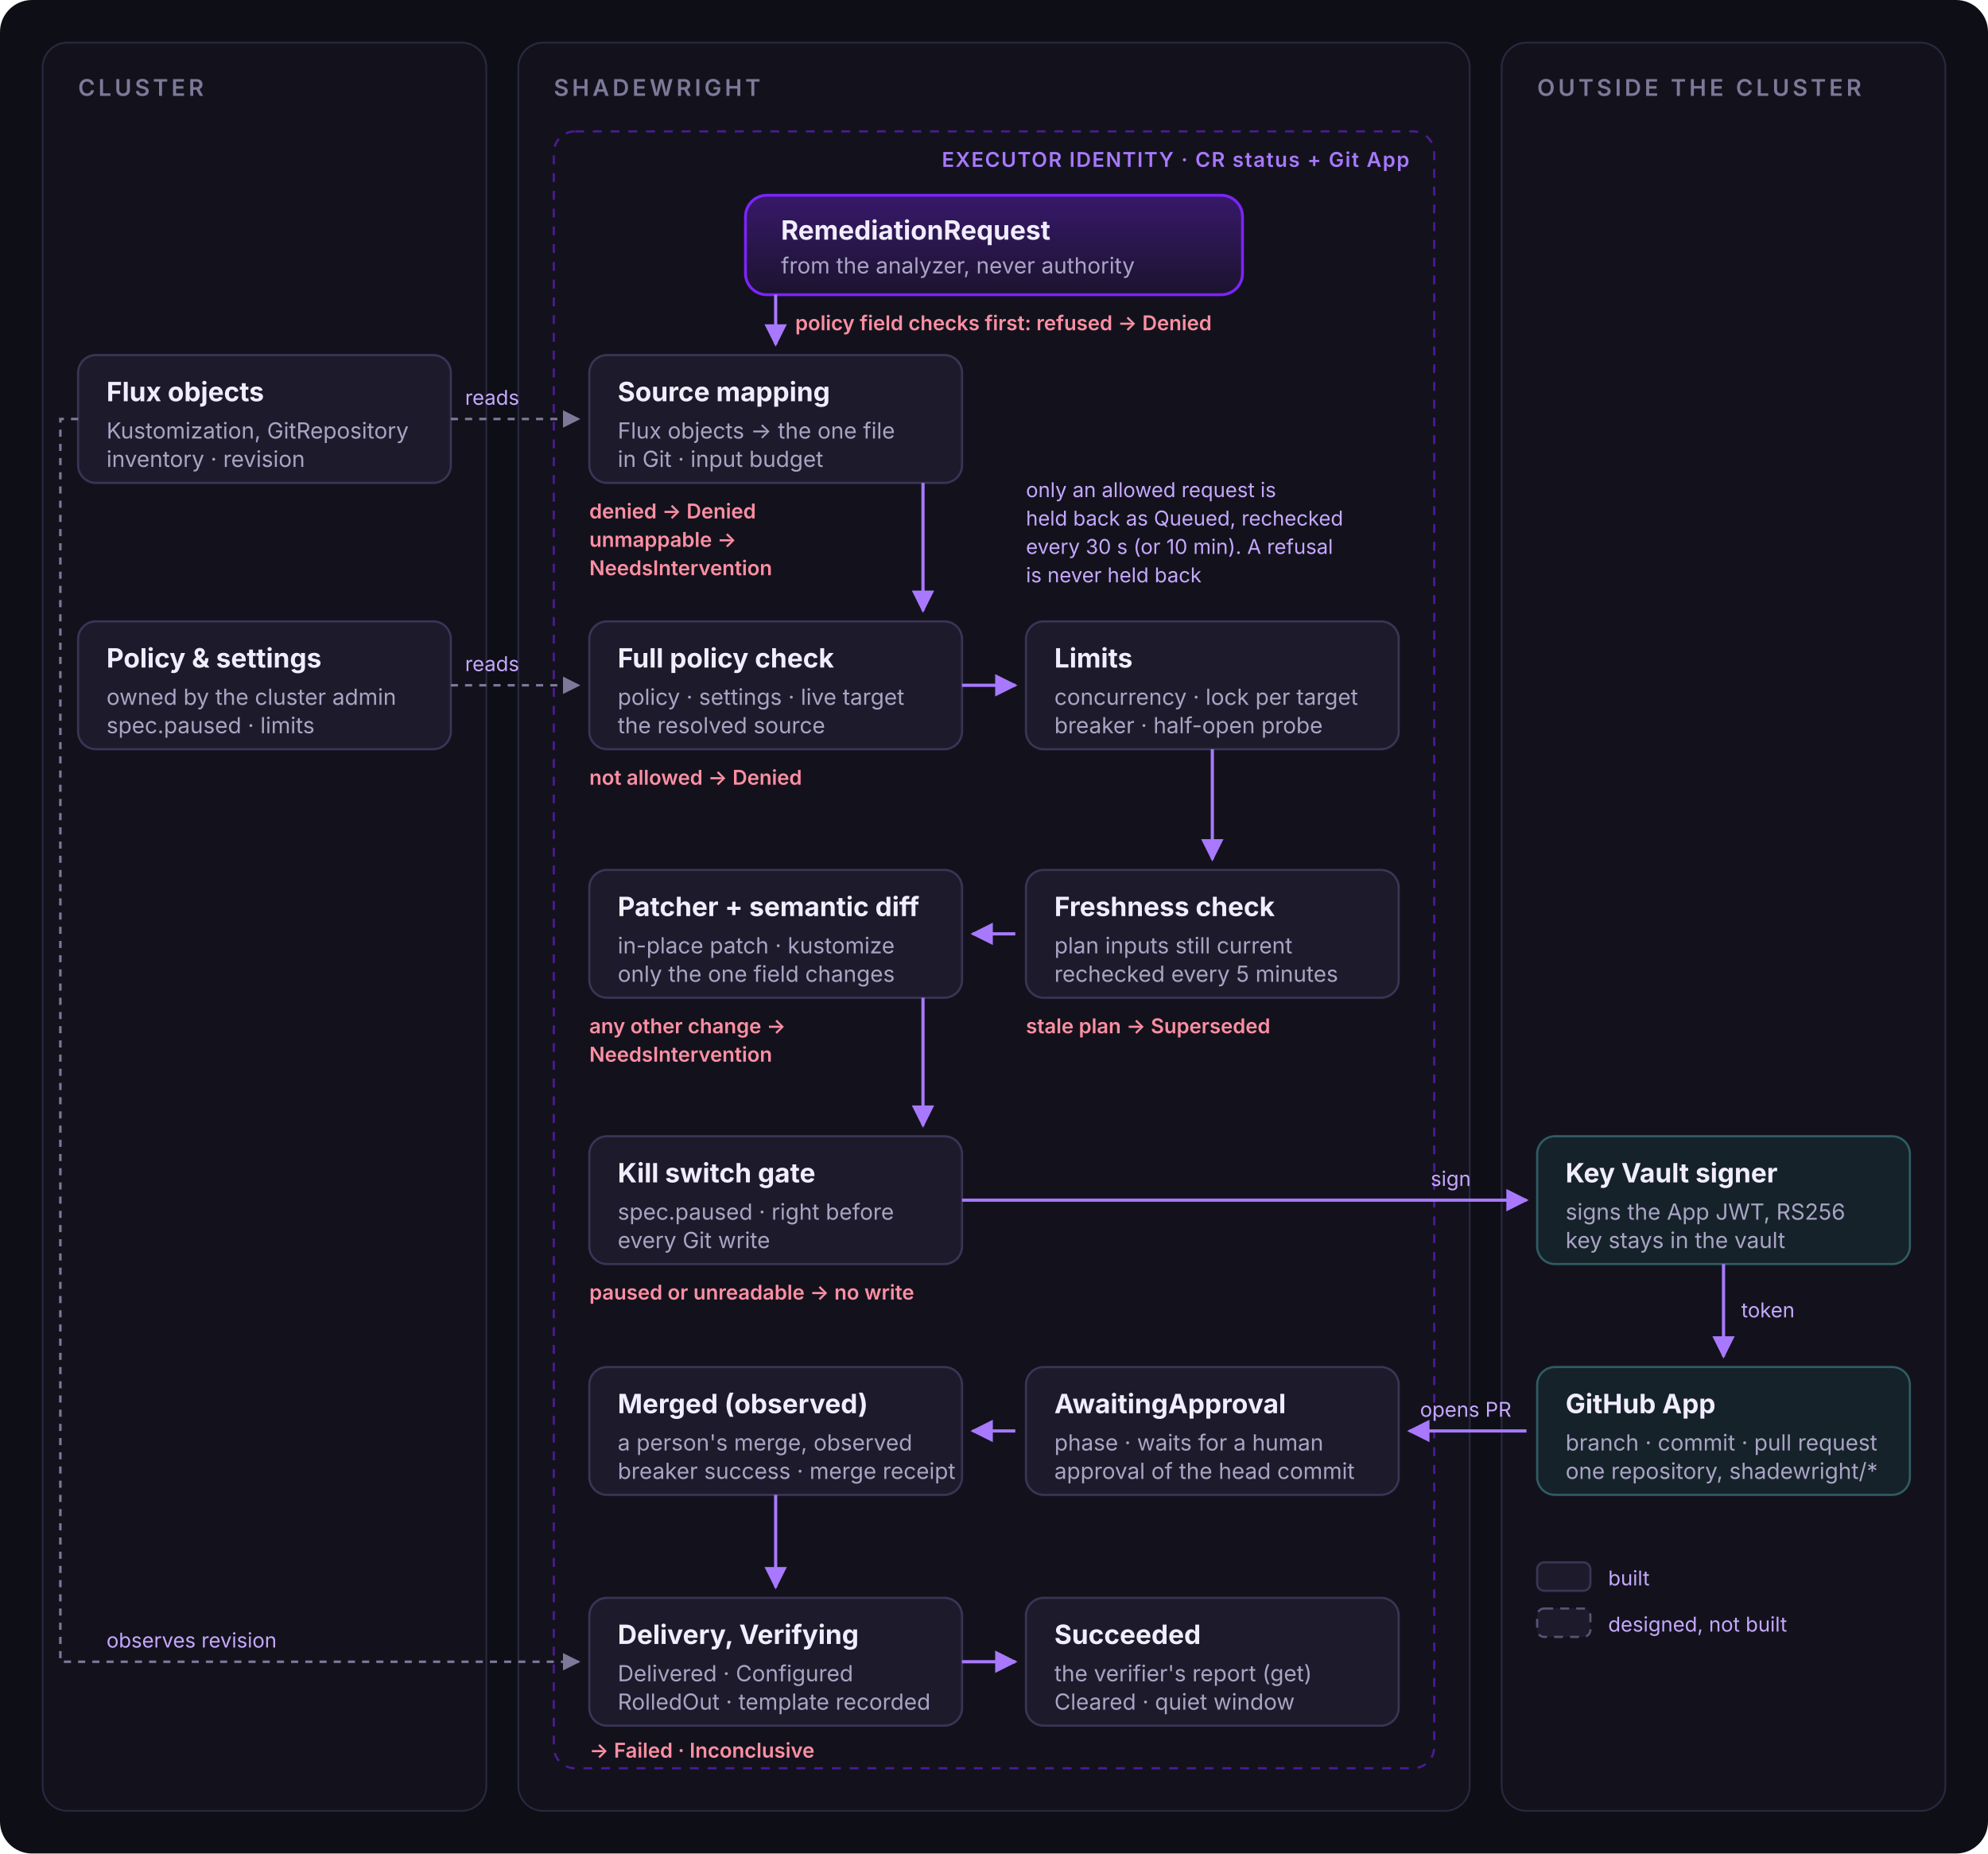
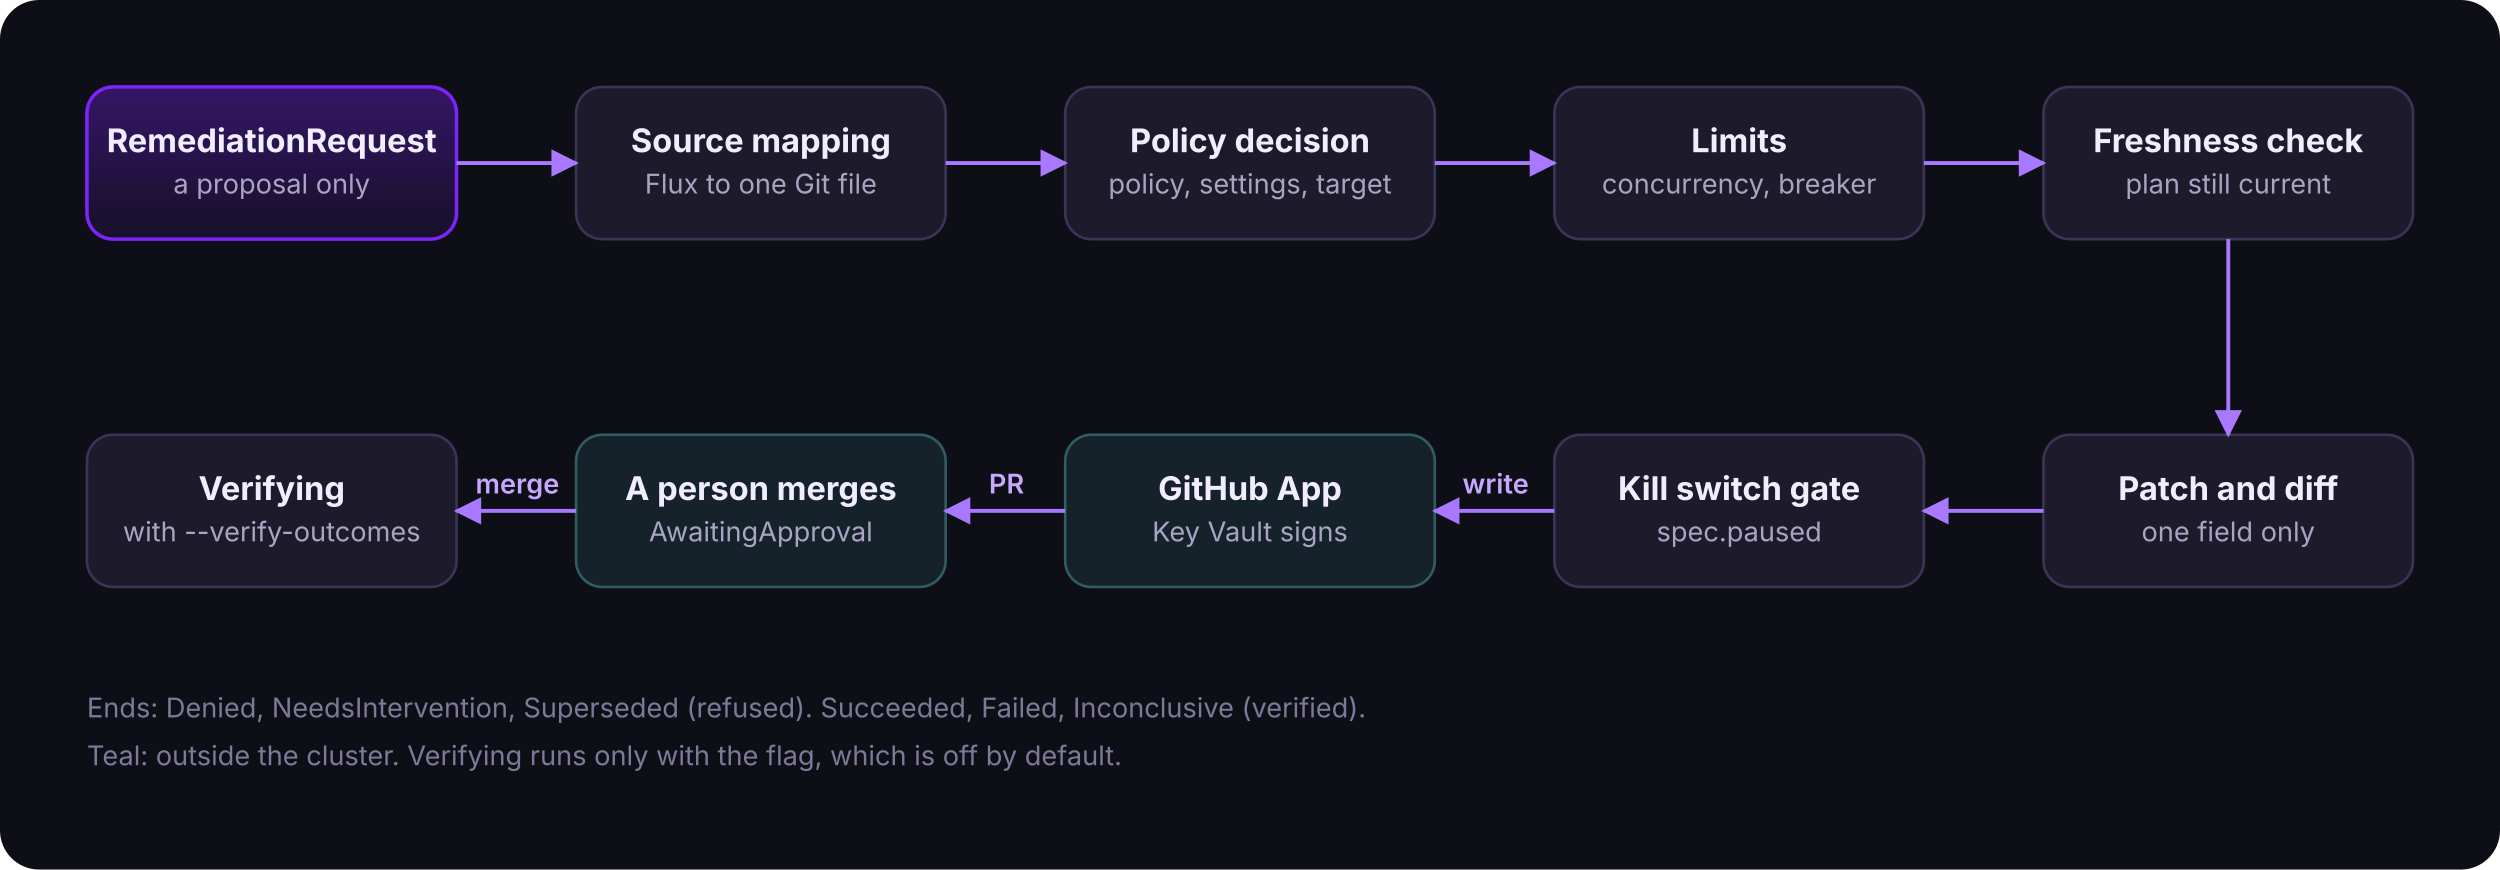
- <svg xmlns="http://www.w3.org/2000/svg" viewBox="0 0 1120 1044" role="img" aria-labelledby="t d" font-family="Inter, 'Segoe UI', system-ui, -apple-system, sans-serif">
+ <svg xmlns="http://www.w3.org/2000/svg" viewBox="0 0 1150 400" role="img" aria-labelledby="t d" font-family="Inter, 'Segoe UI', system-ui, -apple-system, sans-serif">
  <defs>
    <marker id="a" viewBox="0 0 10 10" refX="9" refY="5" markerWidth="7" markerHeight="7" orient="auto-start-reverse">
      <path d="M0 0 10 5 0 10z" fill="#a879ff" />
    </marker>
    <marker id="m" viewBox="0 0 10 10" refX="9" refY="5" markerWidth="7" markerHeight="7" orient="auto-start-reverse">
      <path d="M0 0 10 5 0 10z" fill="#7d7999" />
    </marker>
    <linearGradient id="glow" x1="0" y1="0" x2="0" y2="1">
      <stop offset="0" stop-color="#7c24fc" stop-opacity=".35" />
      <stop offset="1" stop-color="#7c24fc" stop-opacity=".08" />
    </linearGradient>
    <style>
-       .lane{fill:#13121c;stroke:#2a2740}
-       .lanet{fill:#7d7999;font-size:13px;font-weight:600;letter-spacing:.14em}
      .box{fill:#1d1b2b;stroke:#3a3556;stroke-width:1.2}
      .key{fill:url(#glow);stroke:#7c24fc;stroke-width:1.6}
      .ext{fill:#16222a;stroke:#2f5d63;stroke-width:1.2}
      .pl{fill:#1d1b2b;stroke:#5a5478;stroke-width:1.2;stroke-dasharray:5 4}
-       .plk{fill:url(#glow);stroke:#7c24fc;stroke-width:1.6;stroke-dasharray:6 4}
-       .ple{fill:#16222a;stroke:#2f5d63;stroke-width:1.2;stroke-dasharray:5 4}
-       .pn{fill:#8a85a8;font-size:10px;font-weight:600;letter-spacing:.06em}
+       .frame{fill:none;stroke:#7c24fc;stroke-opacity:.55;stroke-dasharray:5 5;stroke-width:1.2}
      .h{fill:#f1edff;font-size:15px;font-weight:650}
      .s{fill:#a9a4c4;font-size:12.5px}
-       .id{fill:none;stroke:#7c24fc;stroke-opacity:.55;stroke-dasharray:5 5;stroke-width:1.2}
-       .idt{fill:#a879ff;font-size:11.5px;font-weight:600;letter-spacing:.06em}
      .f{stroke:#a879ff;stroke-width:1.8;fill:none}
-       .fp{stroke:#a879ff;stroke-width:1.8;fill:none;stroke-dasharray:7 5}
      .r{stroke:#7d7999;stroke-width:1.4;fill:none;stroke-dasharray:4 4}
-       .lbl{fill:#c6a8ff;font-size:11.5px}
-       .no{fill:#ff8fa3;font-size:11.5px;font-weight:600}
+       .l{fill:#c6a8ff;font-size:12.5px;font-weight:600}
+       .ft{fill:#7d7999;font-size:12.5px;font-weight:600;letter-spacing:.12em}
+       .cap{fill:#7d7999;font-size:12.5px}
    </style>
  </defs>
-   <rect width="1120" height="1044" rx="18" fill="#0e0e16" />
-   <rect class="lane" x="24" y="24" width="250" height="996" rx="14" />
-   <text class="lanet" x="44" y="54">CLUSTER</text>
-   <rect class="lane" x="292" y="24" width="536" height="996" rx="14" />
-   <text class="lanet" x="312" y="54">SHADEWRIGHT</text>
-   <rect class="lane" x="846" y="24" width="250" height="996" rx="14" />
-   <text class="lanet" x="866" y="54">OUTSIDE THE CLUSTER</text>
-   <rect class="id" x="312" y="74" width="496" height="922" rx="12" />
-   <text class="idt" x="794" y="94" text-anchor="end">EXECUTOR IDENTITY · CR status + Git App</text>
-   <rect class="box" x="44" y="200" width="210" height="72" rx="10" />
-   <text class="h" x="60" y="226">Flux objects</text>
-   <text class="s" x="60" y="247">Kustomization, GitRepository</text>
-   <text class="s" x="60" y="263">inventory · revision</text>
-   <rect class="box" x="44" y="350" width="210" height="72" rx="10" />
-   <text class="h" x="60" y="376">Policy &amp; settings</text>
-   <text class="s" x="60" y="397">owned by the cluster admin</text>
-   <text class="s" x="60" y="413">spec.paused · limits</text>
-   <rect class="key" x="420" y="110" width="280" height="56" rx="12" />
-   <text class="h" x="440" y="135">RemediationRequest</text>
-   <text class="s" x="440" y="154">from the analyzer, never authority</text>
-   <rect class="box" x="332" y="200" width="210" height="72" rx="10" />
-   <text class="h" x="348" y="226">Source mapping</text>
-   <text class="s" x="348" y="247">Flux objects → the one file</text>
-   <text class="s" x="348" y="263">in Git · input budget</text>
-   <text class="no" x="332" y="292">denied → Denied</text>
-   <text class="no" x="332" y="308">unmappable →</text>
-   <text class="no" x="332" y="324">NeedsIntervention</text>
-   <rect class="box" x="332" y="350" width="210" height="72" rx="10" />
-   <text class="h" x="348" y="376">Full policy check</text>
-   <text class="s" x="348" y="397">policy · settings · live target</text>
-   <text class="s" x="348" y="413">the resolved source</text>
-   <text class="no" x="332" y="442">not allowed → Denied</text>
-   <rect class="box" x="578" y="350" width="210" height="72" rx="10" />
-   <text class="h" x="594" y="376">Limits</text>
-   <text class="s" x="594" y="397">concurrency · lock per target</text>
-   <text class="s" x="594" y="413">breaker · half-open probe</text>
-   <text class="lbl" x="578" y="280">only an allowed request is</text>
-   <text class="lbl" x="578" y="296">held back as Queued, rechecked</text>
-   <text class="lbl" x="578" y="312">every 30 s (or 10 min). A refusal</text>
-   <text class="lbl" x="578" y="328">is never held back</text>
-   <rect class="box" x="578" y="490" width="210" height="72" rx="10" />
-   <text class="h" x="594" y="516">Freshness check</text>
-   <text class="s" x="594" y="537">plan inputs still current</text>
-   <text class="s" x="594" y="553">rechecked every 5 minutes</text>
-   <text class="no" x="578" y="582">stale plan → Superseded</text>
-   <rect class="box" x="332" y="490" width="210" height="72" rx="10" />
-   <text class="h" x="348" y="516">Patcher + semantic diff</text>
-   <text class="s" x="348" y="537">in-place patch · kustomize</text>
-   <text class="s" x="348" y="553">only the one field changes</text>
-   <text class="no" x="332" y="582">any other change →</text>
-   <text class="no" x="332" y="598">NeedsIntervention</text>
-   <rect class="box" x="332" y="640" width="210" height="72" rx="10" />
-   <text class="h" x="348" y="666">Kill switch gate</text>
-   <text class="s" x="348" y="687">spec.paused · right before</text>
-   <text class="s" x="348" y="703">every Git write</text>
-   <text class="no" x="332" y="732">paused or unreadable → no write</text>
-   <rect class="box" x="578" y="770" width="210" height="72" rx="10" />
-   <text class="h" x="594" y="796">AwaitingApproval</text>
-   <text class="s" x="594" y="817">phase · waits for a human</text>
-   <text class="s" x="594" y="833">approval of the head commit</text>
-   <rect class="box" x="332" y="770" width="210" height="72" rx="10" />
-   <text class="h" x="348" y="796">Merged (observed)</text>
-   <text class="s" x="348" y="817">a person's merge, observed</text>
-   <text class="s" x="348" y="833">breaker success · merge receipt</text>
-   <rect class="box" x="332" y="900" width="210" height="72" rx="10" />
-   <text class="h" x="348" y="926">Delivery, Verifying</text>
-   <text class="s" x="348" y="947">Delivered · Configured</text>
-   <text class="s" x="348" y="963">RolledOut · template recorded</text>
-   <text class="no" x="332" y="990">→ Failed · Inconclusive</text>
-   <rect class="box" x="578" y="900" width="210" height="72" rx="10" />
-   <text class="h" x="594" y="926">Succeeded</text>
-   <text class="s" x="594" y="947">the verifier's report (get)</text>
-   <text class="s" x="594" y="963">Cleared · quiet window</text>
-   <rect class="ext" x="866" y="640" width="210" height="72" rx="10" />
-   <text class="h" x="882" y="666">Key Vault signer</text>
-   <text class="s" x="882" y="687">signs the App JWT, RS256</text>
-   <text class="s" x="882" y="703">key stays in the vault</text>
-   <rect class="ext" x="866" y="770" width="210" height="72" rx="10" />
-   <text class="h" x="882" y="796">GitHub App</text>
-   <text class="s" x="882" y="817">branch · commit · pull request</text>
-   <text class="s" x="882" y="833">one repository, shadewright/*</text>
-   <rect class="box" x="866" y="880" width="30" height="16" rx="4" />
-   <text class="lbl" x="906" y="893">built</text>
-   <rect class="pl" x="866" y="906" width="30" height="16" rx="4" />
-   <text class="lbl" x="906" y="919">designed, not built</text>
-   <path class="f" d="M437 166V194" marker-end="url(#a)" />
-   <text class="no" x="448" y="186">policy field checks first: refused → Denied</text>
-   <path class="r" d="M254 236H326" marker-end="url(#m)" />
-   <text class="lbl" x="262" y="228">reads</text>
-   <path class="f" d="M520 272V344" marker-end="url(#a)" />
-   <path class="r" d="M254 386H326" marker-end="url(#m)" />
-   <text class="lbl" x="262" y="378">reads</text>
-   <path class="f" d="M542 386H572" marker-end="url(#a)" />
-   <path class="f" d="M683 422V484" marker-end="url(#a)" />
-   <path class="f" d="M572 526H548" marker-end="url(#a)" />
-   <path class="f" d="M520 562V634" marker-end="url(#a)" />
-   <path class="f" d="M542 676H860" marker-end="url(#a)" />
-   <text class="lbl" x="806" y="668">sign</text>
-   <path class="f" d="M971 712V764" marker-end="url(#a)" />
-   <text class="lbl" x="981" y="742">token</text>
-   <path class="f" d="M860 806H794" marker-end="url(#a)" />
-   <text class="lbl" x="800" y="798">opens PR</text>
-   <path class="f" d="M572 806H548" marker-end="url(#a)" />
-   <path class="f" d="M437 842V894" marker-end="url(#a)" />
-   <path class="f" d="M542 936H572" marker-end="url(#a)" />
-   <path class="r" d="M44 236H34V936H326" marker-end="url(#m)" />
-   <text class="lbl" x="60" y="928">observes revision</text>
+   <rect width="1150" height="400" rx="18" fill="#0e0e16" />
+   <rect class="key" x="40" y="40" width="170" height="70" rx="12" />
+   <text class="h" x="125.0" y="70.0" text-anchor="middle">RemediationRequest</text>
+   <text class="s" x="125.0" y="89.0" text-anchor="middle">a proposal only</text>
+   <rect class="box" x="265" y="40" width="170" height="70" rx="12" />
+   <text class="h" x="350.0" y="70.0" text-anchor="middle">Source mapping</text>
+   <text class="s" x="350.0" y="89.0" text-anchor="middle">Flux to one Git file</text>
+   <rect class="box" x="490" y="40" width="170" height="70" rx="12" />
+   <text class="h" x="575.0" y="70.0" text-anchor="middle">Policy decision</text>
+   <text class="s" x="575.0" y="89.0" text-anchor="middle">policy, settings, target</text>
+   <rect class="box" x="715" y="40" width="170" height="70" rx="12" />
+   <text class="h" x="800.0" y="70.0" text-anchor="middle">Limits</text>
+   <text class="s" x="800.0" y="89.0" text-anchor="middle">concurrency, breaker</text>
+   <rect class="box" x="940" y="40" width="170" height="70" rx="12" />
+   <text class="h" x="1025.0" y="70.0" text-anchor="middle">Freshness check</text>
+   <text class="s" x="1025.0" y="89.0" text-anchor="middle">plan still current</text>
+   <rect class="box" x="940" y="200" width="170" height="70" rx="12" />
+   <text class="h" x="1025.0" y="230.0" text-anchor="middle">Patch and diff</text>
+   <text class="s" x="1025.0" y="249.0" text-anchor="middle">one field only</text>
+   <rect class="box" x="715" y="200" width="170" height="70" rx="12" />
+   <text class="h" x="800.0" y="230.0" text-anchor="middle">Kill switch gate</text>
+   <text class="s" x="800.0" y="249.0" text-anchor="middle">spec.paused</text>
+   <rect class="ext" x="490" y="200" width="170" height="70" rx="12" />
+   <text class="h" x="575.0" y="230.0" text-anchor="middle">GitHub App</text>
+   <text class="s" x="575.0" y="249.0" text-anchor="middle">Key Vault signs</text>
+   <rect class="ext" x="265" y="200" width="170" height="70" rx="12" />
+   <text class="h" x="350.0" y="230.0" text-anchor="middle">A person merges</text>
+   <text class="s" x="350.0" y="249.0" text-anchor="middle">AwaitingApproval</text>
+   <rect class="box" x="40" y="200" width="170" height="70" rx="12" />
+   <text class="h" x="125.0" y="230.0" text-anchor="middle">Verifying</text>
+   <text class="s" x="125.0" y="249.0" text-anchor="middle">with --verify-outcomes</text>
+   <path class="f" d="M210 75H265" marker-end="url(#a)" />
+   <path class="f" d="M435 75H490" marker-end="url(#a)" />
+   <path class="f" d="M660 75H715" marker-end="url(#a)" />
+   <path class="f" d="M885 75H940" marker-end="url(#a)" />
+   <path class="f" d="M1025.0 110V200" marker-end="url(#a)" />
+   <path class="f" d="M940 235H885" marker-end="url(#a)" />
+   <path class="f" d="M715 235H660" marker-end="url(#a)" />
+   <path class="f" d="M490 235H435" marker-end="url(#a)" />
+   <path class="f" d="M265 235H210" marker-end="url(#a)" />
+   <text class="l" x="688" y="227" text-anchor="middle">write</text>
+   <text class="l" x="463" y="227" text-anchor="middle">PR</text>
+   <text class="l" x="238" y="227" text-anchor="middle">merge</text>
+   <text class="cap" x="40" y="330" text-anchor="start">Ends: Denied, NeedsIntervention, Superseded (refused). Succeeded, Failed, Inconclusive (verified).</text>
+   <text class="cap" x="40" y="352" text-anchor="start">Teal: outside the cluster. Verifying runs only with the flag, which is off by default.</text>
</svg>
